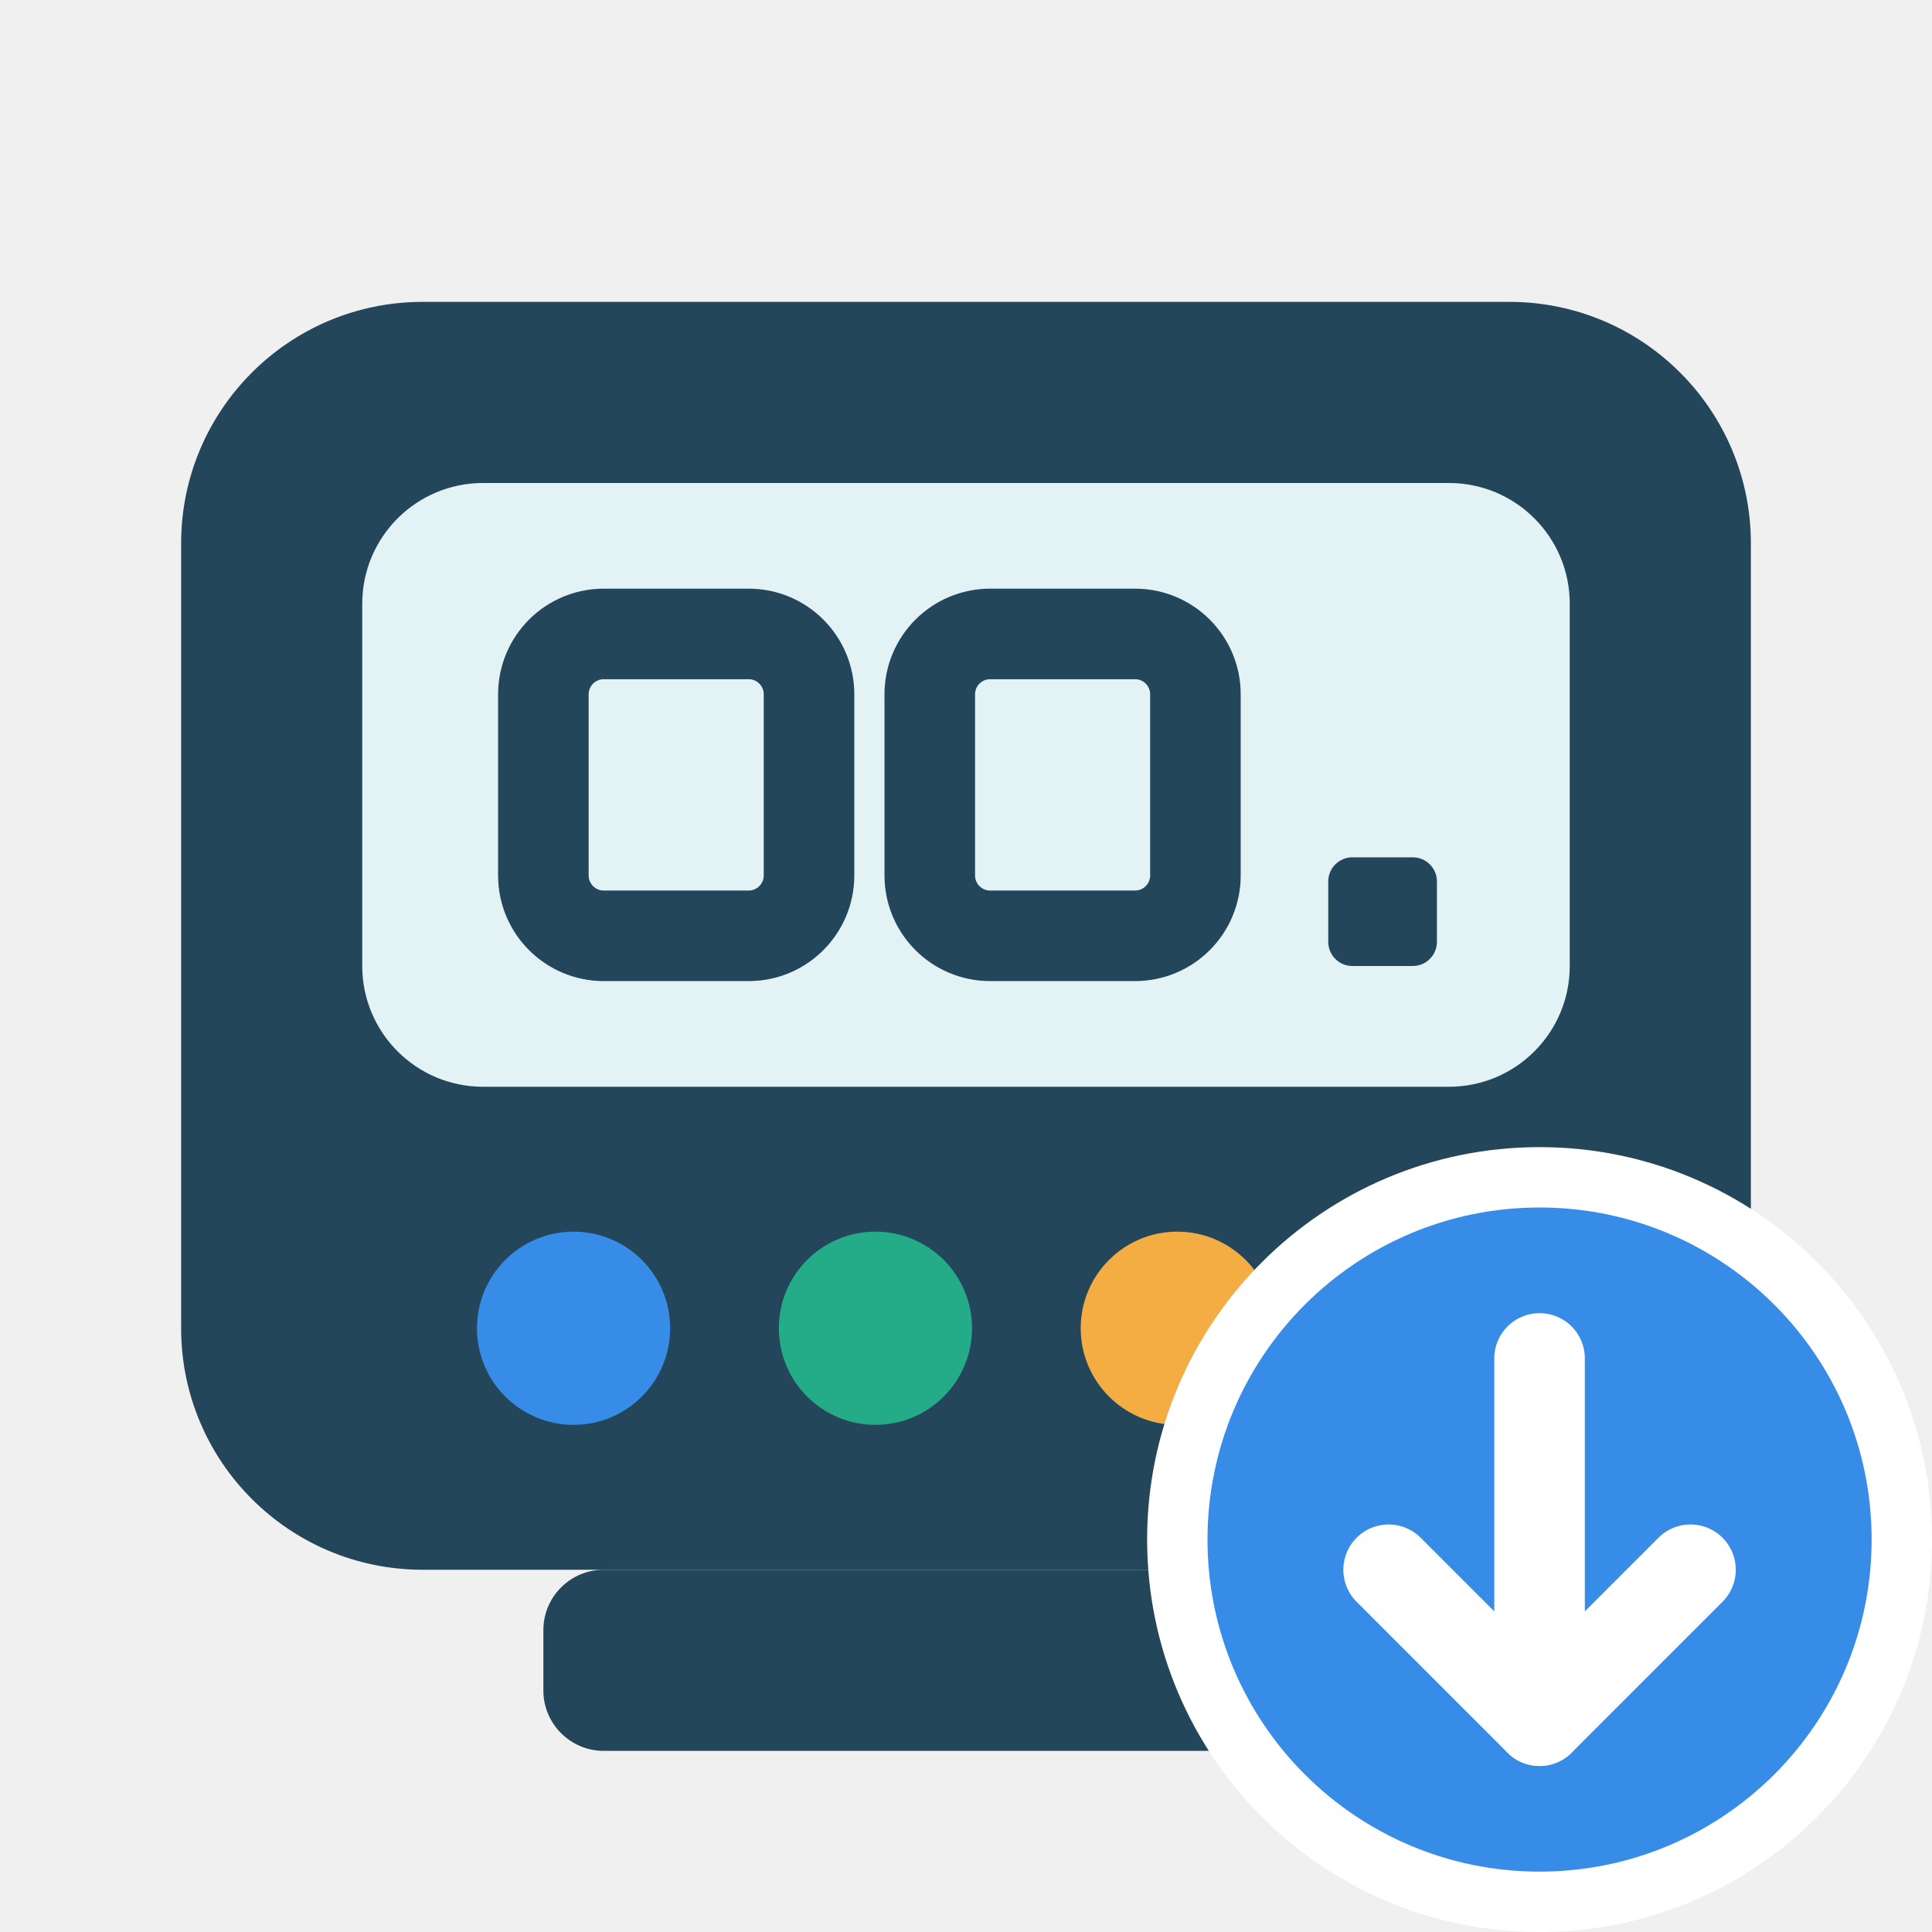
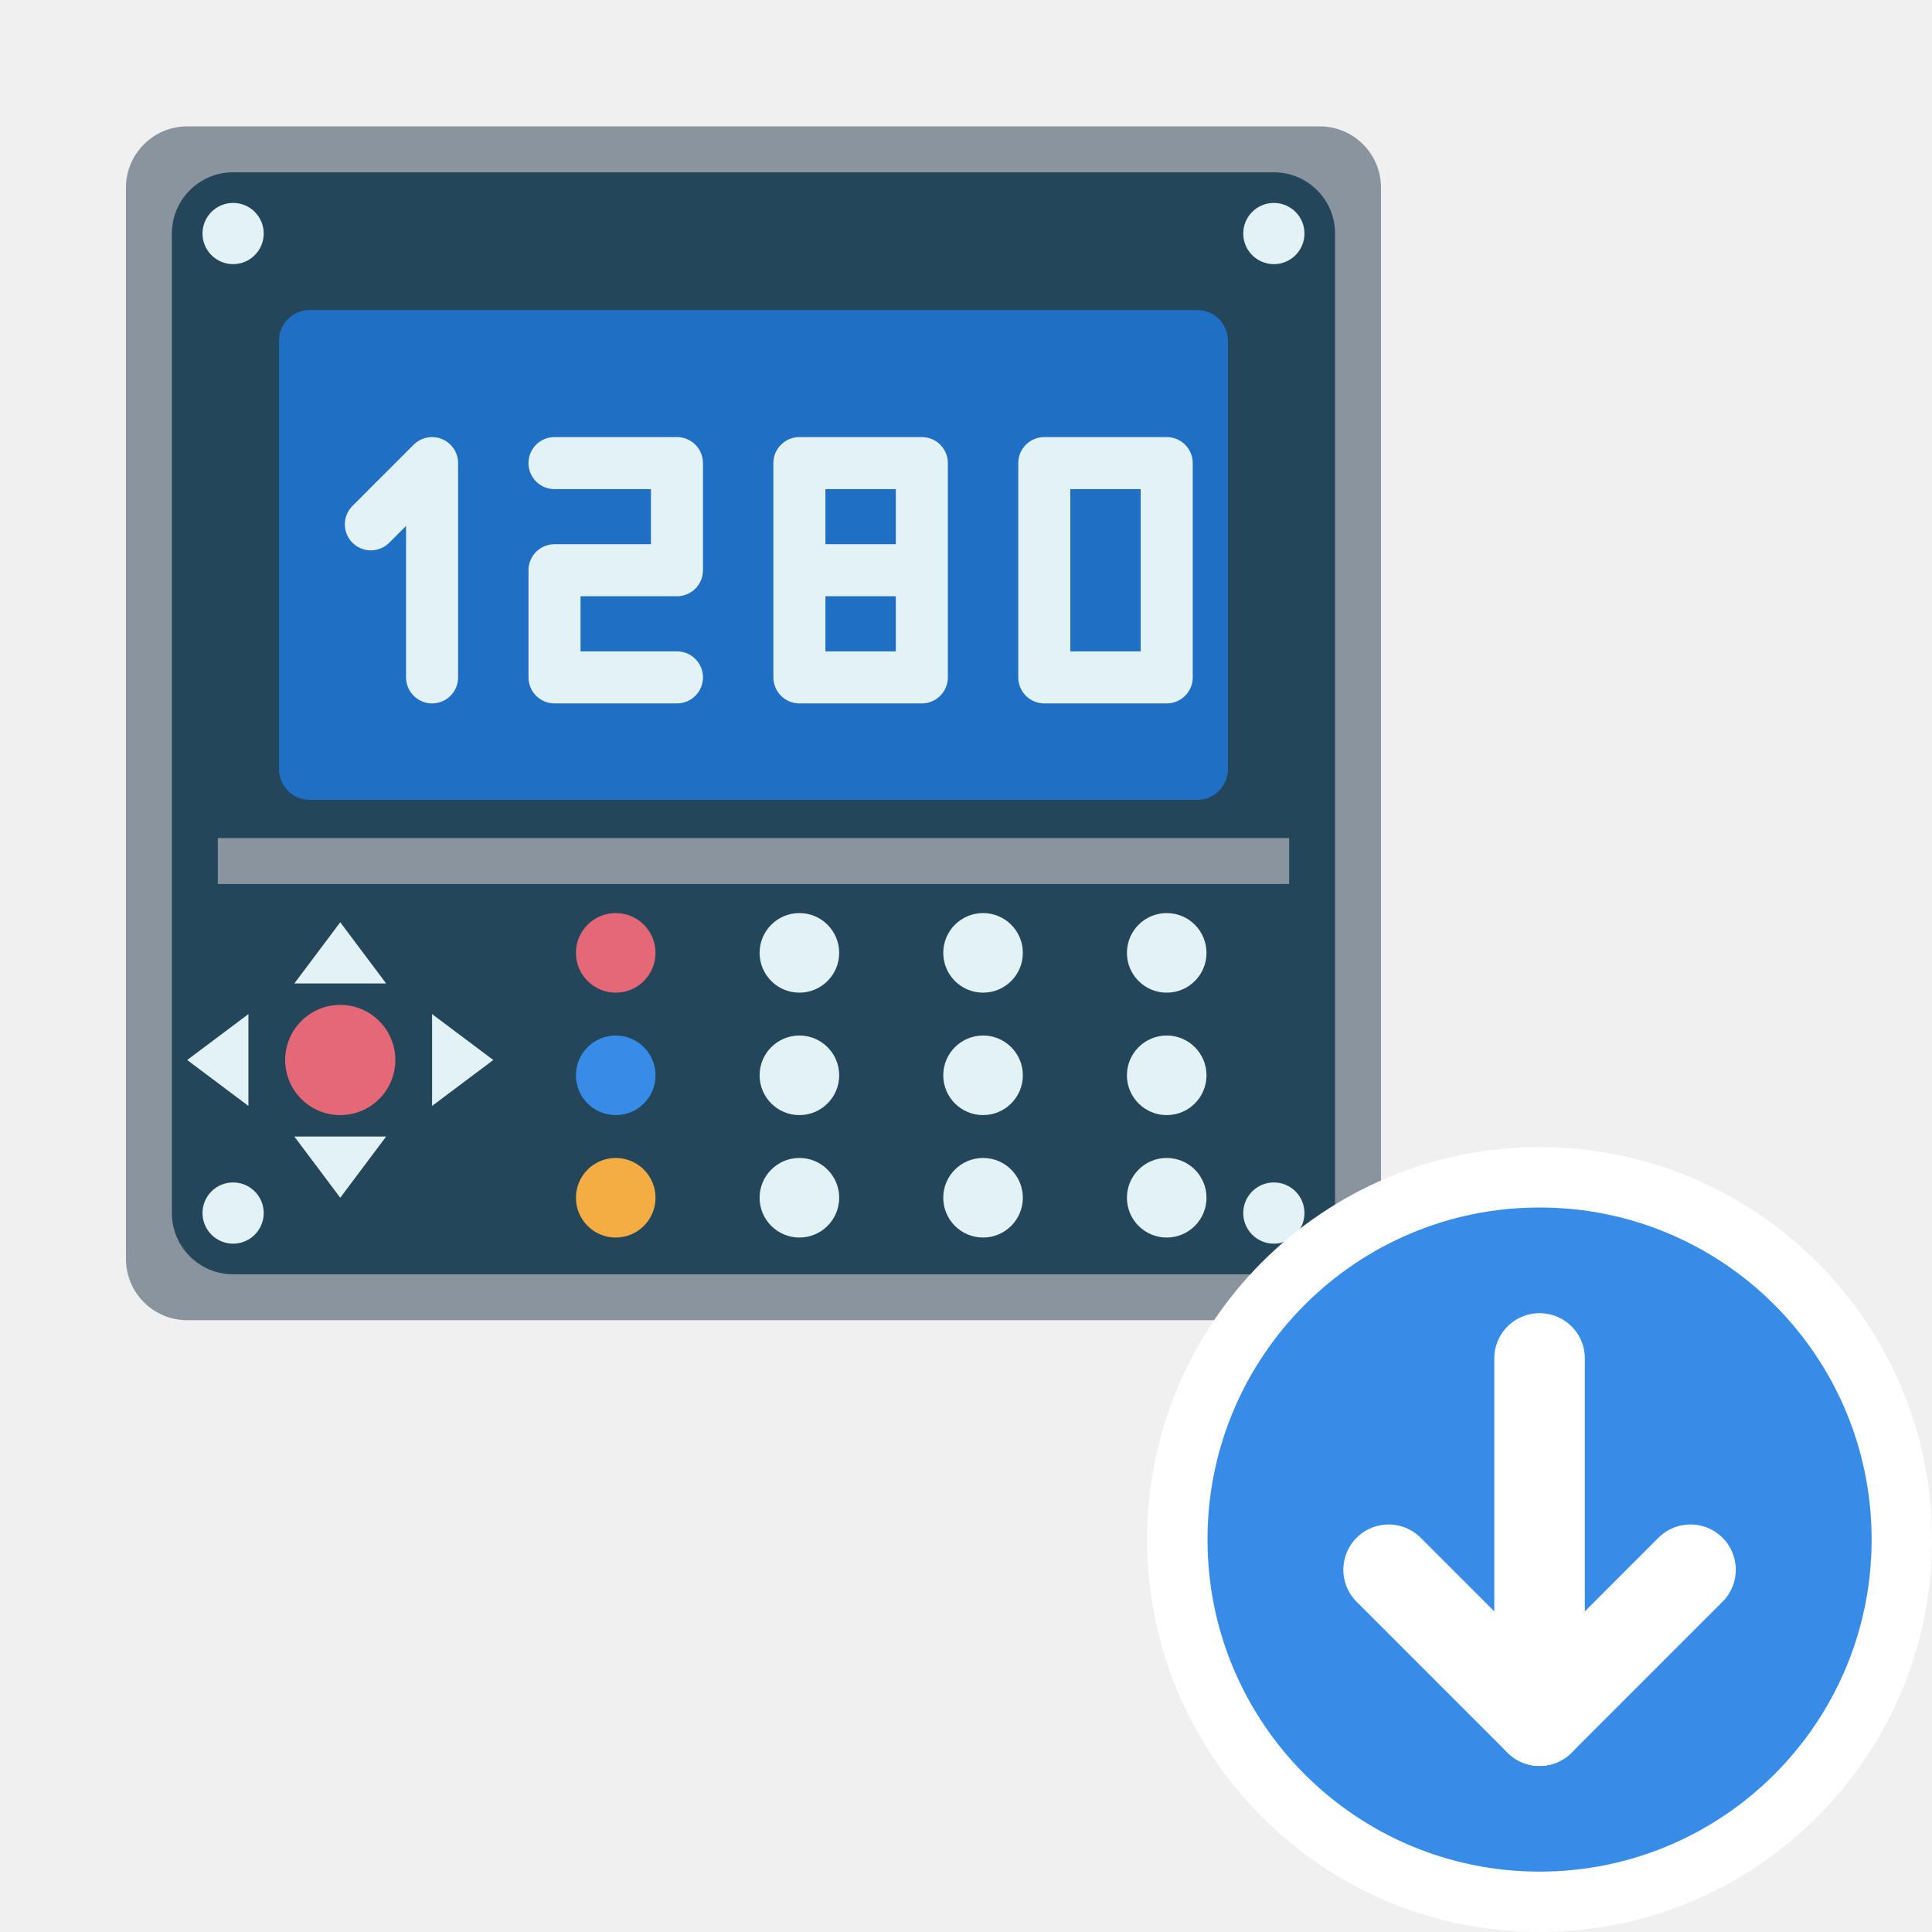
- <svg xmlns="http://www.w3.org/2000/svg" width="32" height="32" viewBox="0 0 32 32">
-   <rect x="9" y="26" width="14" height="3" rx="1" fill="#24465B" />
-   <rect x="3" y="5" width="26" height="21" rx="4" fill="#24465B" />
-   <rect x="6" y="8" width="20" height="10" rx="2" fill="#E2F2F5" />
-   <rect x="9" y="10.5" width="4.4" height="5" rx="1" fill="none" stroke="#24465B" stroke-width="1.5" />
-   <rect x="15.4" y="10.5" width="4.4" height="5" rx="1" fill="none" stroke="#24465B" stroke-width="1.5" />
-   <rect x="22" y="14.2" width="1.8" height="1.8" rx="0.4" fill="#24465B" />
-   <circle cx="9.5" cy="22" r="1.6" fill="#378CE7" />
-   <circle cx="14.5" cy="22" r="1.6" fill="#24AC88" />
-   <circle cx="19.5" cy="22" r="1.6" fill="#F3AD43" />
-   <ellipse cx="25.5" cy="25.5" rx="6.5" ry="6.5" fill="#FFFFFF" />
-   <ellipse cx="25.5" cy="25.5" rx="5.5" ry="5.5" fill="#378CE7" />
-   <polyline points="25.5,22.5 25.5,28.5" fill="none" stroke="#FFFFFF" stroke-width="1.5" stroke-linecap="round" stroke-linejoin="round" />
-   <polyline points="23,26 25.5,28.5 28,26" fill="none" stroke="#FFFFFF" stroke-width="1.5" stroke-linecap="round" stroke-linejoin="round" />
+ <svg xmlns="http://www.w3.org/2000/svg" width="32" height="32" viewBox="0 0 64 64" role="img" aria-labelledby="title">
+   <g transform="translate(0 -1) scale(.78)">
+     <g transform="translate(-10.25 .15) scale(1.3)">
+       <rect x="12" y="5" width="41" height="39" rx="2" fill="#8A949E" />
+       <rect x="13.5" y="6.5" width="38" height="36" rx="2" fill="#24465B" />
+       <rect x="17" y="11" width="31" height="16" rx="1" fill="#1F6FC4" />
+       <path d="m20 18 2-2v7m4-7h4v3.5h-4V23h4m4-7h4v7h-4Zm0 3.5h4m4-3.5h4v7h-4Z" fill="none" stroke="#E2F2F5" stroke-width="1.7" stroke-linecap="round" stroke-linejoin="round" />
+       <path d="M15 29h35" stroke="#8A949E" stroke-width="1.5" />
+       <g fill="#E2F2F5">
+         <circle cx="34" cy="32" r="1.3" />
+         <circle cx="40" cy="32" r="1.3" />
+         <circle cx="46" cy="32" r="1.3" />
+         <circle cx="34" cy="36" r="1.3" />
+         <circle cx="40" cy="36" r="1.3" />
+         <circle cx="46" cy="36" r="1.3" />
+         <circle cx="34" cy="40" r="1.3" />
+         <circle cx="40" cy="40" r="1.3" />
+         <circle cx="46" cy="40" r="1.3" />
+         <path d="m19 31-1.5 2h3Zm0 9-1.5-2h3Zm-5-4.5 2-1.5v3Zm10 0-2-1.5v3Z" />
+       </g>
+       <circle cx="19" cy="35.5" r="1.8" fill="#E56876" />
+       <circle cx="28" cy="32" r="1.3" fill="#E56876" />
+       <circle cx="28" cy="36" r="1.3" fill="#378CE7" />
+       <circle cx="28" cy="40" r="1.3" fill="#F3AD43" />
+       <g fill="#E2F2F5">
+         <circle cx="15.5" cy="8.5" r="1" />
+         <circle cx="49.5" cy="8.5" r="1" />
+         <circle cx="15.5" cy="40.5" r="1" />
+         <circle cx="49.5" cy="40.5" r="1" />
+       </g>
+     </g>
+   </g>
+   <g transform="scale(2)">
+     <ellipse cx="25.5" cy="25.5" rx="6.5" ry="6.5" fill="#FFFFFF" />
+     <ellipse cx="25.5" cy="25.5" rx="5.5" ry="5.5" fill="#378CE7" />
+     <polyline points="25.5,22.5 25.5,28.5" fill="none" stroke="#FFFFFF" stroke-width="1.5" stroke-linecap="round" stroke-linejoin="round" />
+     <polyline points="23,26 25.5,28.5 28,26" fill="none" stroke="#FFFFFF" stroke-width="1.5" stroke-linecap="round" stroke-linejoin="round" />
+   </g>
</svg>
